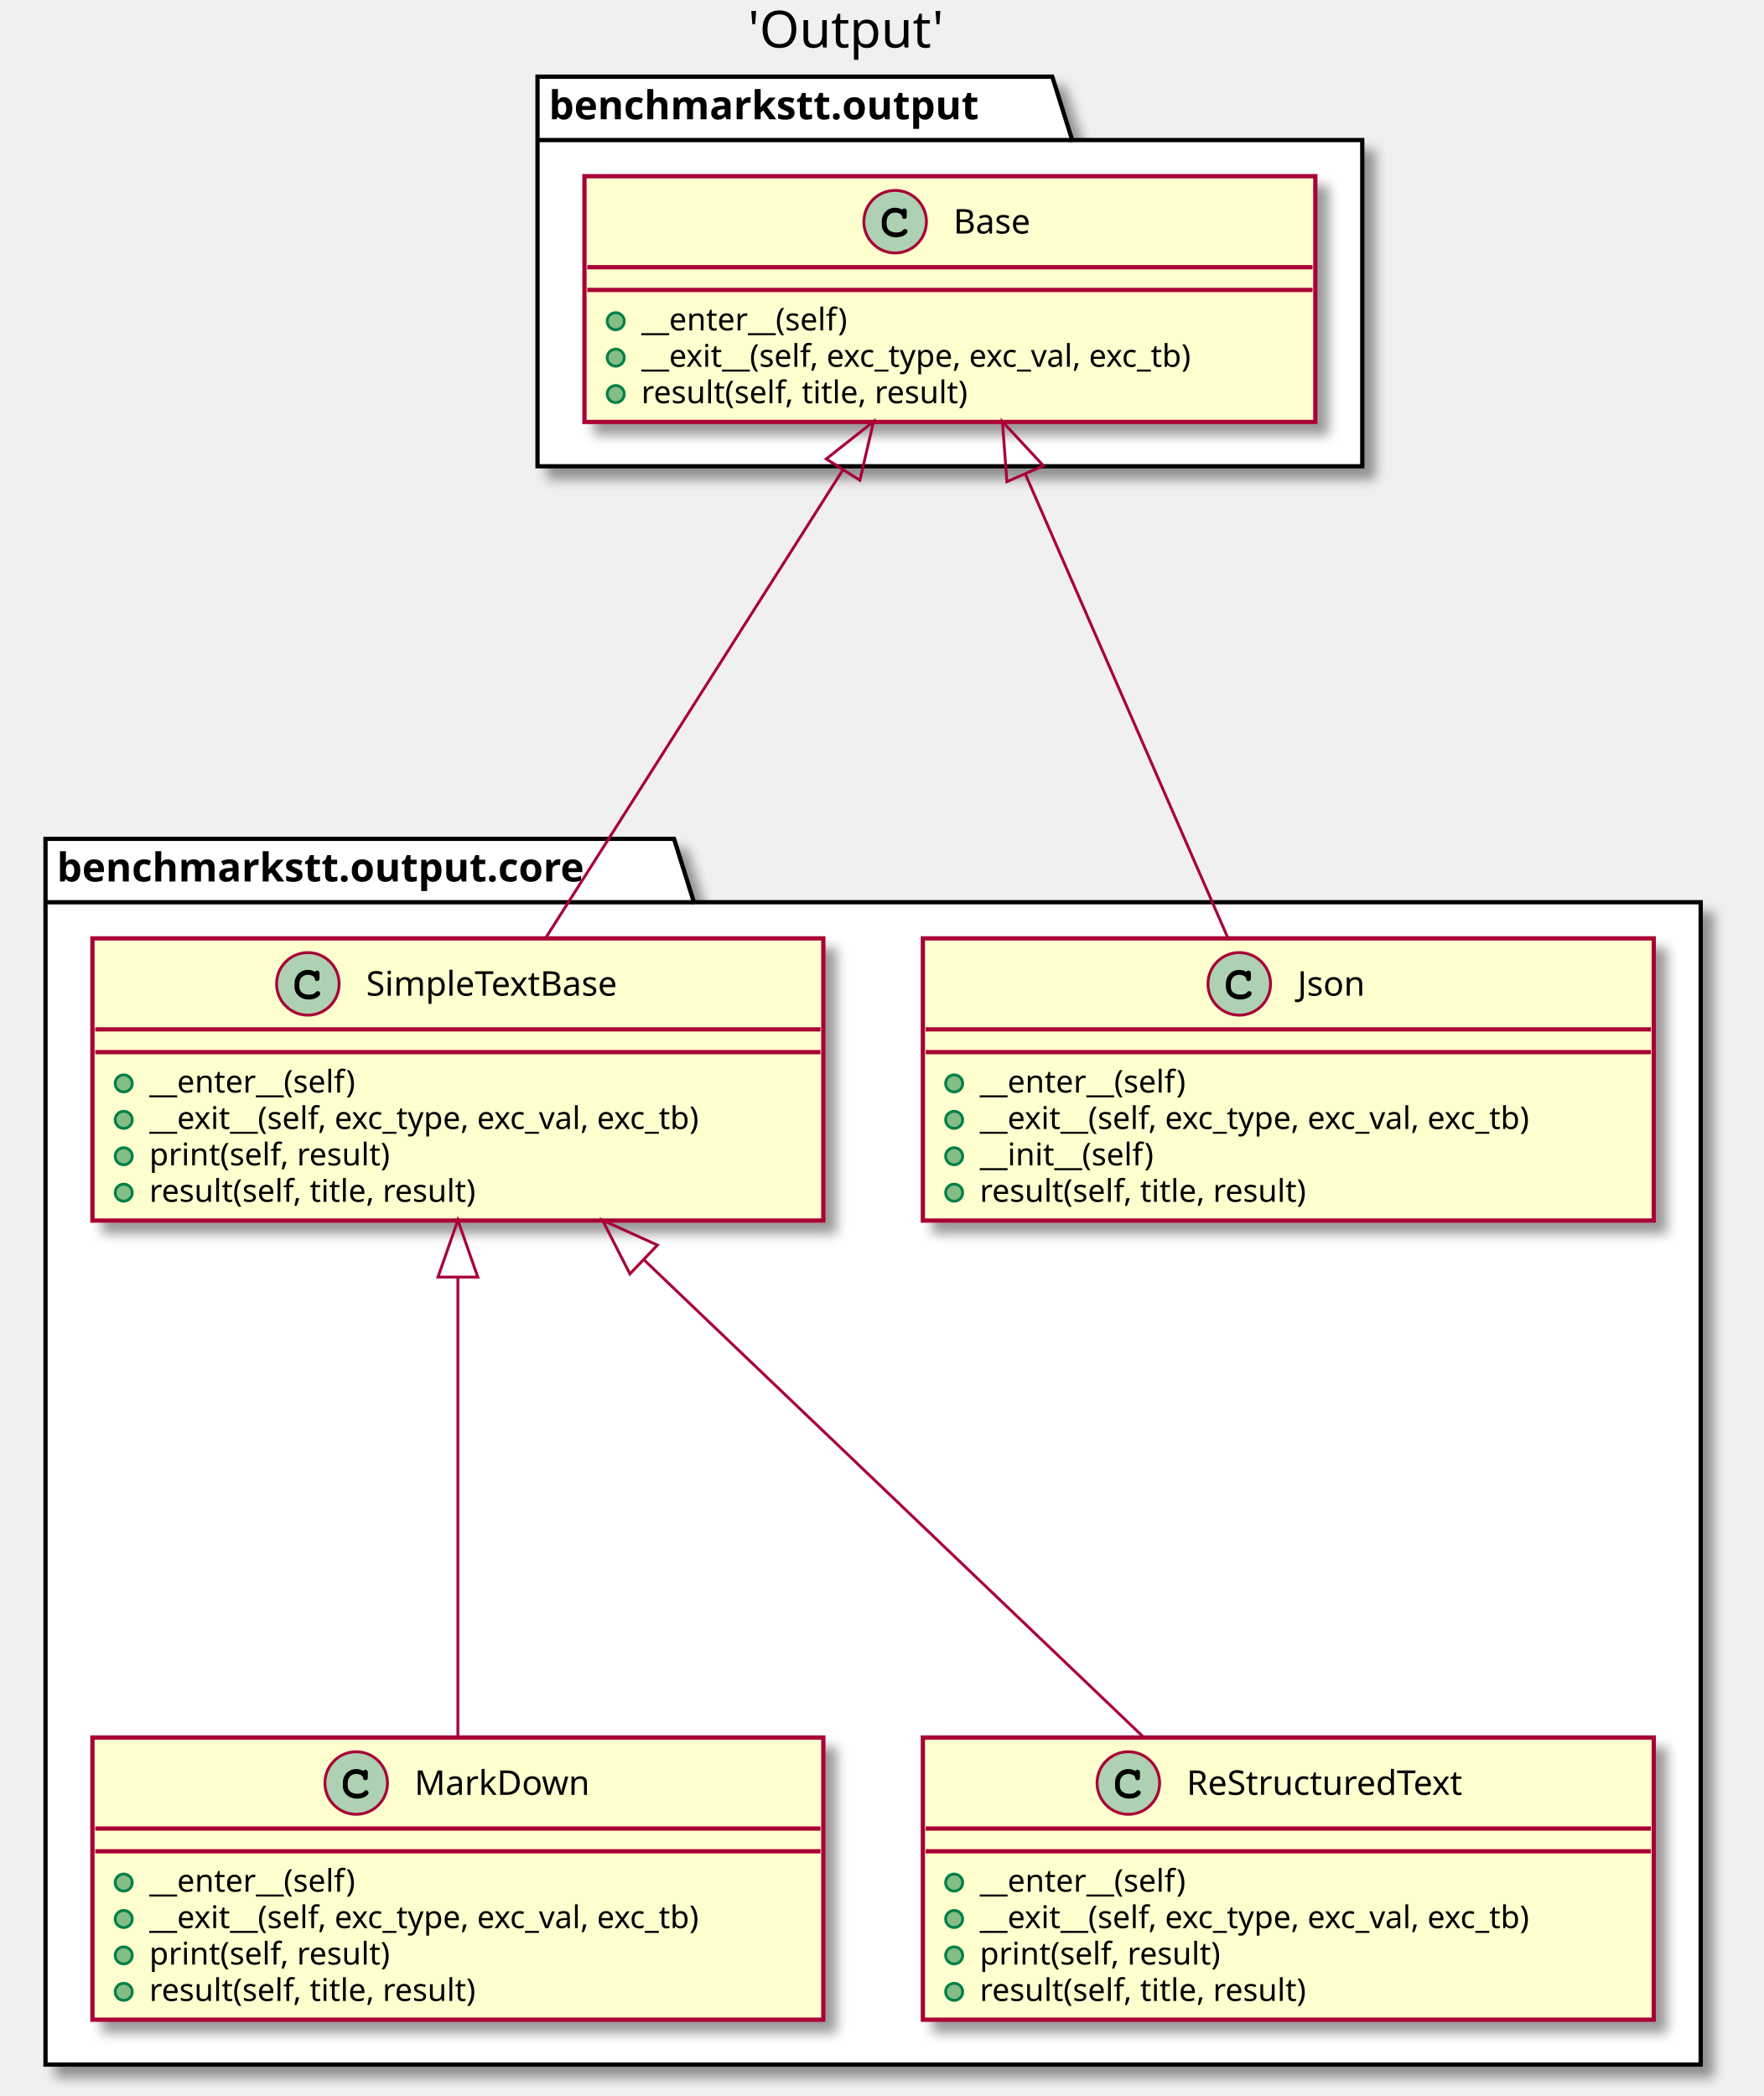
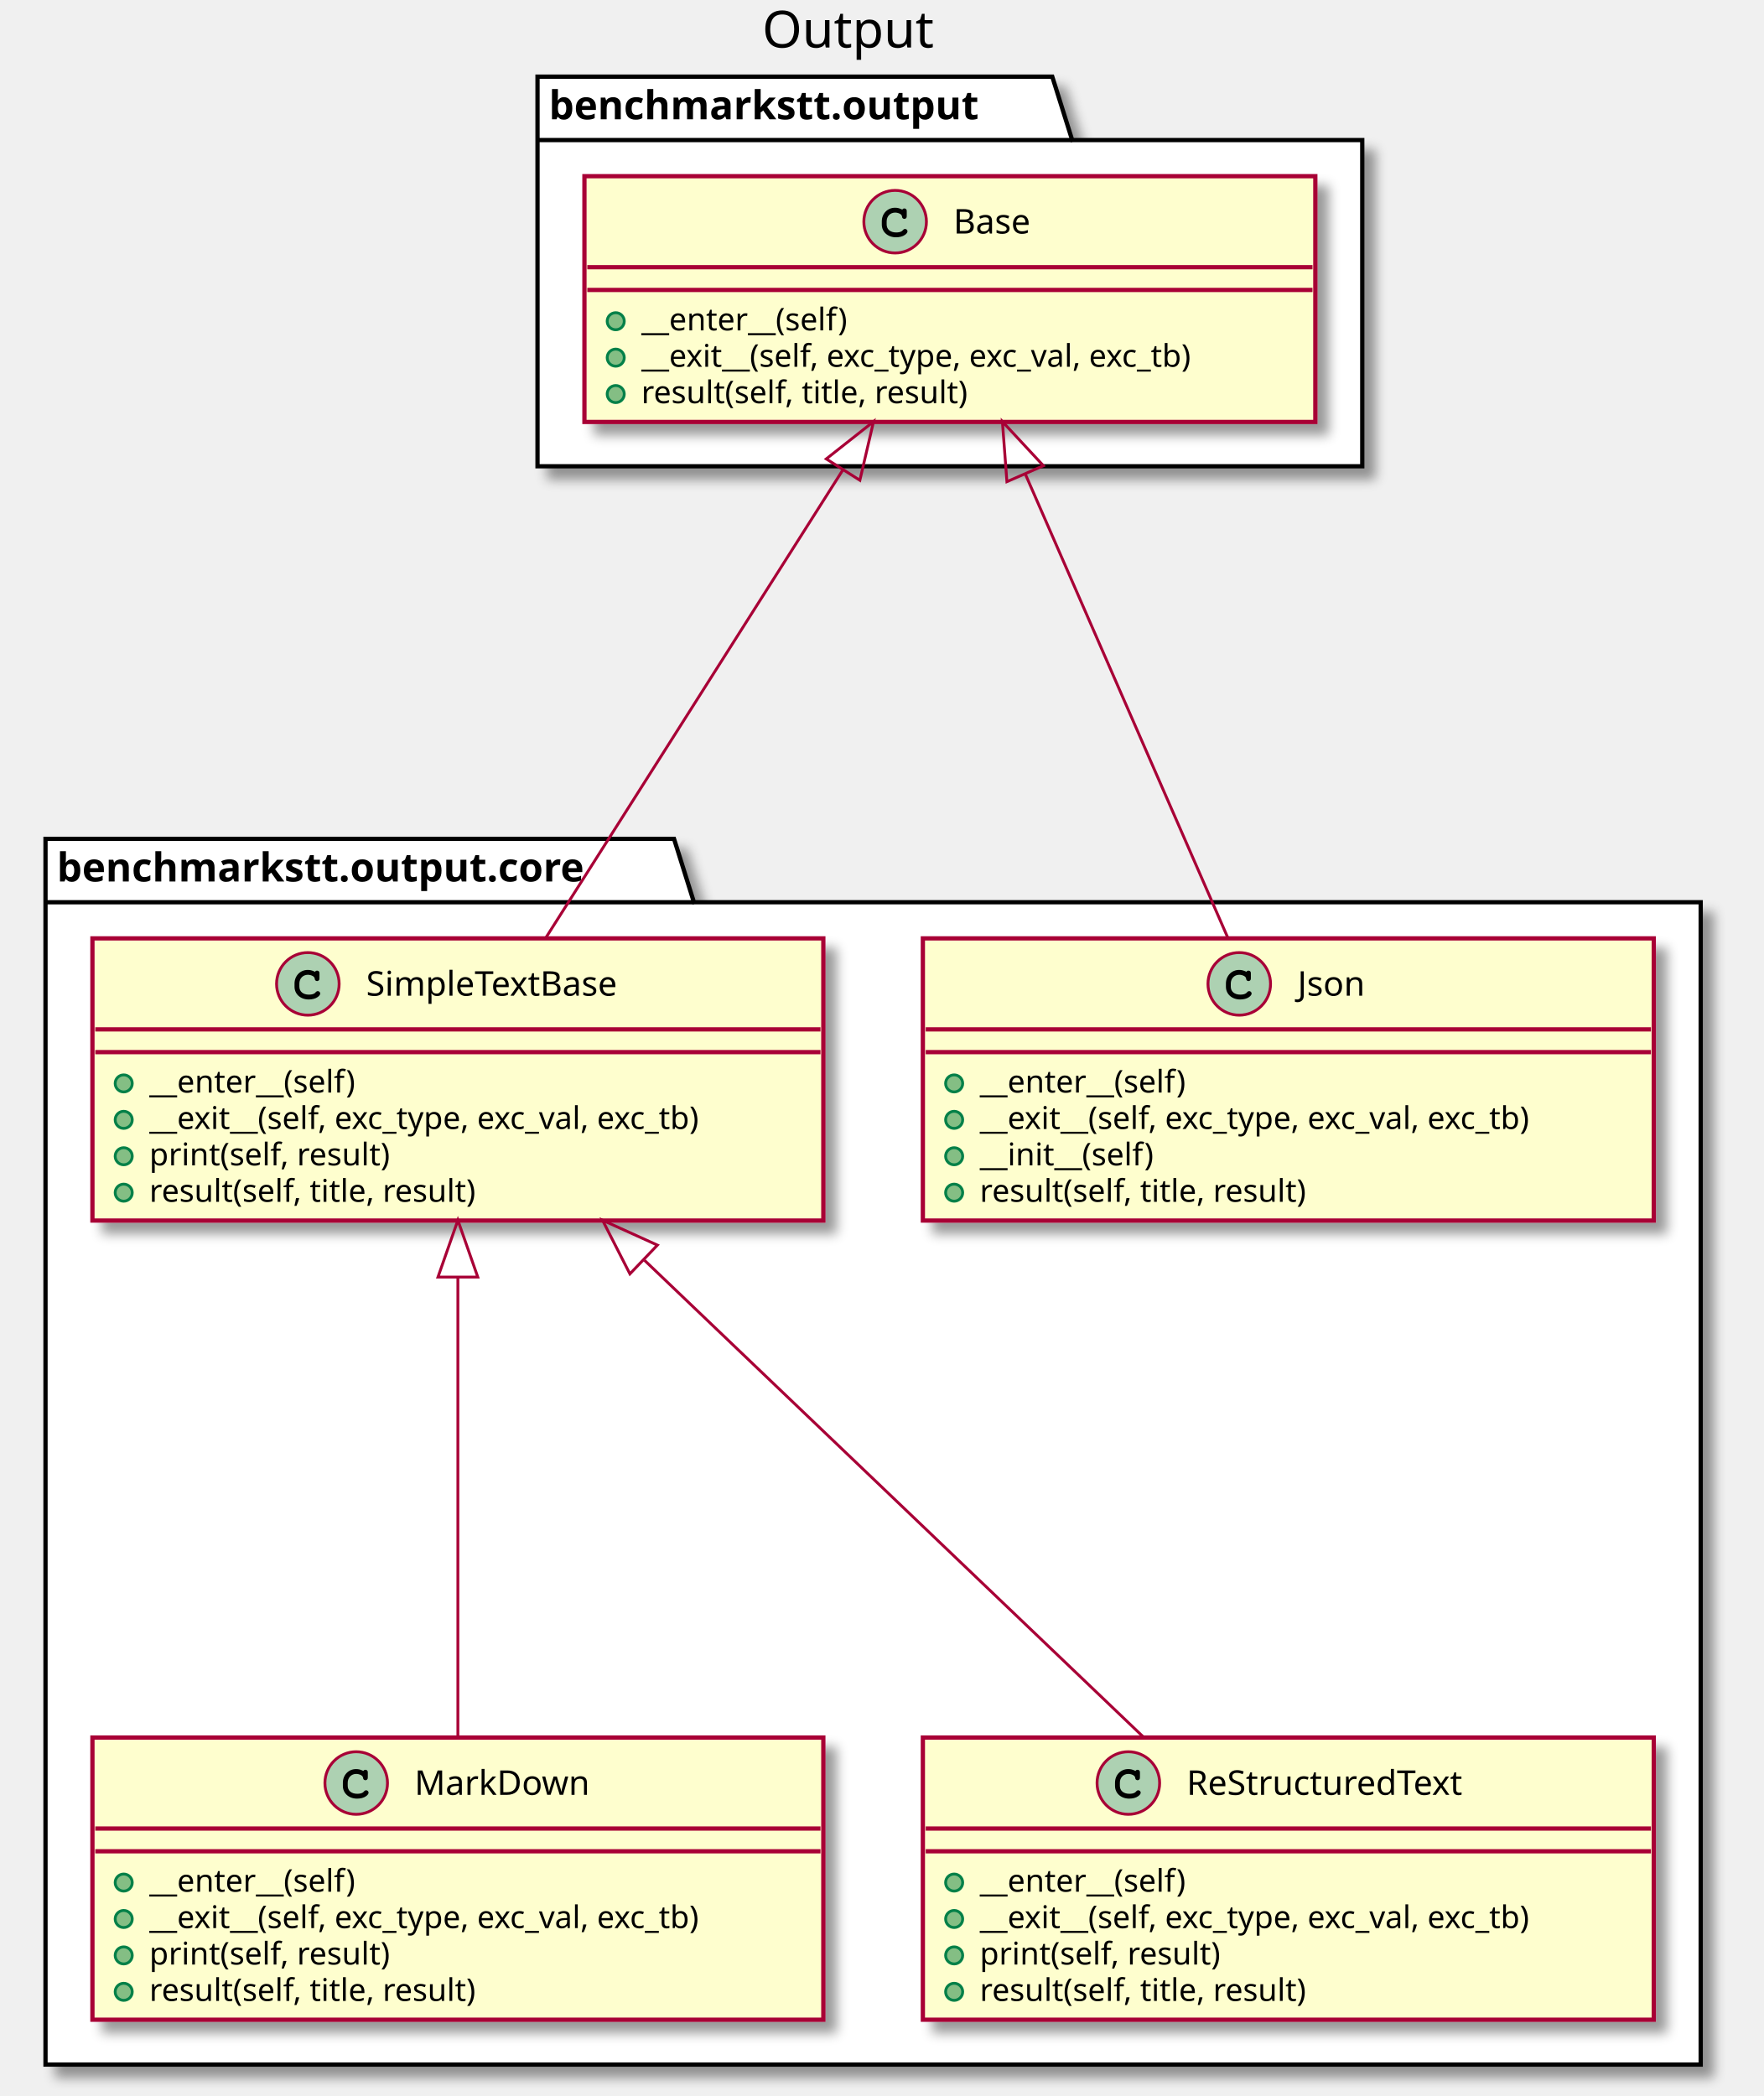
<svg xmlns="http://www.w3.org/2000/svg" contentScriptType="application/ecmascript" contentStyleType="text/css" height="737px" preserveAspectRatio="none" style="width:620px;height:737px;" version="1.1" viewBox="0 0 620 737" width="620px" zoomAndPan="magnify">
  <defs>
-     <filter height="300%" id="f5uh4hh7xjt1t" width="300%" x="-1" y="-1">
+     <filter height="300%" id="f1oo3nufqr5r9v" width="300%" x="-1" y="-1">
      <feGaussianBlur result="blurOut" stdDeviation="2.0" />
      <feColorMatrix in="blurOut" result="blurOut2" type="matrix" values="0 0 0 0 0 0 0 0 0 0 0 0 0 0 0 0 0 0 .4 0" />
      <feOffset dx="4.0" dy="4.0" in="blurOut2" result="blurOut3" />
      <feBlend in="SourceGraphic" in2="blurOut3" mode="normal" />
    </filter>
  </defs>
  <g>
-     <text fill="#000000" font-family="sans-serif" font-size="18" lengthAdjust="spacingAndGlyphs" textLength="76" x="263" y="16.708">'Output'</text>
-     <polygon fill="#FFFFFF" filter="url(#f5uh4hh7xjt1t)" points="189,26.953,370,26.953,377,49.25,479,49.25,479,163.953,189,163.953,189,26.953" style="stroke: #000000; stroke-width: 1.5;" />
+     <text fill="#000000" font-family="sans-serif" font-size="18" lengthAdjust="spacingAndGlyphs" textLength="66" x="268" y="16.708">Output</text>
+     <polygon fill="#FFFFFF" filter="url(#f1oo3nufqr5r9v)" points="189,26.953,370,26.953,377,49.25,479,49.25,479,163.953,189,163.953,189,26.953" style="stroke: #000000; stroke-width: 1.5;" />
    <line style="stroke: #000000; stroke-width: 1.5;" x1="189" x2="377" y1="49.25" y2="49.25" />
    <text fill="#000000" font-family="sans-serif" font-size="14" font-weight="bold" lengthAdjust="spacingAndGlyphs" textLength="175" x="193" y="41.948">benchmarkstt.output</text>
-     <polygon fill="#FFFFFF" filter="url(#f5uh4hh7xjt1t)" points="16,294.953,237,294.953,244,317.25,598,317.25,598,725.953,16,725.953,16,294.953" style="stroke: #000000; stroke-width: 1.5;" />
+     <polygon fill="#FFFFFF" filter="url(#f1oo3nufqr5r9v)" points="16,294.953,237,294.953,244,317.25,598,317.25,598,725.953,16,725.953,16,294.953" style="stroke: #000000; stroke-width: 1.5;" />
    <line style="stroke: #000000; stroke-width: 1.5;" x1="16" x2="244" y1="317.25" y2="317.25" />
    <text fill="#000000" font-family="sans-serif" font-size="14" font-weight="bold" lengthAdjust="spacingAndGlyphs" textLength="215" x="20" y="309.948">benchmarkstt.output.core</text>
-     <rect codeLine="2" fill="#FEFECE" filter="url(#f5uh4hh7xjt1t)" height="86.414" id="benchmarkstt.output.Base" style="stroke: #A80036; stroke-width: 1.5;" width="257" x="205.5" y="61.953" />
+     <rect codeLine="2" fill="#FEFECE" filter="url(#f1oo3nufqr5r9v)" height="86.414" id="benchmarkstt.output.Base" style="stroke: #A80036; stroke-width: 1.5;" width="257" x="205.5" y="61.953" />
    <ellipse cx="314.75" cy="77.953" fill="#ADD1B2" rx="11" ry="11" style="stroke: #A80036; stroke-width: 1.0;" />
    <path d="M317.094,73.625 C316.156,73.188 315.562,73.047 314.688,73.047 C312.062,73.047 310.062,75.125 310.062,77.844 L310.062,78.969 C310.062,81.547 312.172,83.438 315.062,83.438 C316.281,83.438 317.438,83.141 318.188,82.594 C318.766,82.188 319.094,81.734 319.094,81.344 C319.094,80.891 318.703,80.5 318.234,80.5 C318.016,80.5 317.812,80.578 317.625,80.766 C317.172,81.25 317.172,81.25 316.984,81.344 C316.562,81.609 315.875,81.734 315.109,81.734 C313.062,81.734 311.766,80.641 311.766,78.938 L311.766,77.844 C311.766,76.062 313.016,74.75 314.75,74.75 C315.328,74.75 315.938,74.906 316.406,75.156 C316.891,75.438 317.062,75.656 317.156,76.062 C317.219,76.469 317.25,76.594 317.391,76.719 C317.531,76.859 317.766,76.969 317.984,76.969 C318.25,76.969 318.516,76.828 318.688,76.609 C318.797,76.453 318.828,76.266 318.828,75.844 L318.828,74.422 C318.828,73.984 318.812,73.859 318.719,73.703 C318.562,73.438 318.281,73.297 317.984,73.297 C317.688,73.297 317.484,73.391 317.266,73.703 L317.094,73.625 Z " />
    <text fill="#000000" font-family="sans-serif" font-size="12" lengthAdjust="spacingAndGlyphs" textLength="30" x="335.25" y="82.107">Base</text>
    <line style="stroke: #A80036; stroke-width: 1.5;" x1="206.5" x2="461.5" y1="93.953" y2="93.953" />
    <line style="stroke: #A80036; stroke-width: 1.5;" x1="206.5" x2="461.5" y1="101.953" y2="101.953" />
    <ellipse cx="216.5" cy="112.953" fill="#84BE84" rx="3" ry="3" style="stroke: #038048; stroke-width: 1.0;" />
    <text fill="#000000" font-family="sans-serif" font-size="11" lengthAdjust="spacingAndGlyphs" textLength="84" x="225.5" y="116.164">__enter__(self)</text>
    <ellipse cx="216.5" cy="125.758" fill="#84BE84" rx="3" ry="3" style="stroke: #038048; stroke-width: 1.0;" />
    <text fill="#000000" font-family="sans-serif" font-size="11" lengthAdjust="spacingAndGlyphs" textLength="231" x="225.5" y="128.968">__exit__(self, exc_type, exc_val, exc_tb)</text>
    <ellipse cx="216.5" cy="138.562" fill="#84BE84" rx="3" ry="3" style="stroke: #038048; stroke-width: 1.0;" />
    <text fill="#000000" font-family="sans-serif" font-size="11" lengthAdjust="spacingAndGlyphs" textLength="129" x="225.5" y="141.773">result(self, title, result)</text>
-     <rect codeLine="7" fill="#FEFECE" filter="url(#f5uh4hh7xjt1t)" height="99.219" id="benchmarkstt.output.core.Json" style="stroke: #A80036; stroke-width: 1.5;" width="257" x="324.5" y="329.953" />
+     <rect codeLine="7" fill="#FEFECE" filter="url(#f1oo3nufqr5r9v)" height="99.219" id="benchmarkstt.output.core.Json" style="stroke: #A80036; stroke-width: 1.5;" width="257" x="324.5" y="329.953" />
    <ellipse cx="435.75" cy="345.953" fill="#ADD1B2" rx="11" ry="11" style="stroke: #A80036; stroke-width: 1.0;" />
    <path d="M438.094,341.625 C437.156,341.188 436.562,341.047 435.688,341.047 C433.062,341.047 431.062,343.125 431.062,345.844 L431.062,346.969 C431.062,349.547 433.172,351.438 436.062,351.438 C437.281,351.438 438.438,351.141 439.188,350.594 C439.766,350.188 440.094,349.734 440.094,349.344 C440.094,348.891 439.703,348.5 439.234,348.5 C439.016,348.5 438.812,348.578 438.625,348.766 C438.172,349.25 438.172,349.25 437.984,349.344 C437.562,349.609 436.875,349.734 436.109,349.734 C434.062,349.734 432.766,348.641 432.766,346.938 L432.766,345.844 C432.766,344.062 434.016,342.75 435.75,342.75 C436.328,342.75 436.938,342.906 437.406,343.156 C437.891,343.438 438.062,343.656 438.156,344.062 C438.219,344.469 438.25,344.594 438.391,344.719 C438.531,344.859 438.766,344.969 438.984,344.969 C439.25,344.969 439.516,344.828 439.688,344.609 C439.797,344.453 439.828,344.266 439.828,343.844 L439.828,342.422 C439.828,341.984 439.812,341.859 439.719,341.703 C439.562,341.438 439.281,341.297 438.984,341.297 C438.688,341.297 438.484,341.391 438.266,341.703 L438.094,341.625 Z " />
    <text fill="#000000" font-family="sans-serif" font-size="12" lengthAdjust="spacingAndGlyphs" textLength="26" x="456.25" y="350.107">Json</text>
    <line style="stroke: #A80036; stroke-width: 1.5;" x1="325.5" x2="580.5" y1="361.953" y2="361.953" />
    <line style="stroke: #A80036; stroke-width: 1.5;" x1="325.5" x2="580.5" y1="369.953" y2="369.953" />
    <ellipse cx="335.5" cy="380.953" fill="#84BE84" rx="3" ry="3" style="stroke: #038048; stroke-width: 1.0;" />
    <text fill="#000000" font-family="sans-serif" font-size="11" lengthAdjust="spacingAndGlyphs" textLength="84" x="344.5" y="384.164">__enter__(self)</text>
    <ellipse cx="335.5" cy="393.758" fill="#84BE84" rx="3" ry="3" style="stroke: #038048; stroke-width: 1.0;" />
    <text fill="#000000" font-family="sans-serif" font-size="11" lengthAdjust="spacingAndGlyphs" textLength="231" x="344.5" y="396.968">__exit__(self, exc_type, exc_val, exc_tb)</text>
    <ellipse cx="335.5" cy="406.562" fill="#84BE84" rx="3" ry="3" style="stroke: #038048; stroke-width: 1.0;" />
    <text fill="#000000" font-family="sans-serif" font-size="11" lengthAdjust="spacingAndGlyphs" textLength="70" x="344.5" y="409.773">__init__(self)</text>
    <ellipse cx="335.5" cy="419.367" fill="#84BE84" rx="3" ry="3" style="stroke: #038048; stroke-width: 1.0;" />
    <text fill="#000000" font-family="sans-serif" font-size="11" lengthAdjust="spacingAndGlyphs" textLength="129" x="344.5" y="422.578">result(self, title, result)</text>
-     <rect codeLine="13" fill="#FEFECE" filter="url(#f5uh4hh7xjt1t)" height="99.219" id="benchmarkstt.output.core.MarkDown" style="stroke: #A80036; stroke-width: 1.5;" width="257" x="32.5" y="610.953" />
+     <rect codeLine="13" fill="#FEFECE" filter="url(#f1oo3nufqr5r9v)" height="99.219" id="benchmarkstt.output.core.MarkDown" style="stroke: #A80036; stroke-width: 1.5;" width="257" x="32.5" y="610.953" />
    <ellipse cx="125.25" cy="626.953" fill="#ADD1B2" rx="11" ry="11" style="stroke: #A80036; stroke-width: 1.0;" />
    <path d="M127.594,622.625 C126.656,622.188 126.062,622.047 125.188,622.047 C122.562,622.047 120.562,624.125 120.562,626.844 L120.562,627.969 C120.562,630.547 122.672,632.438 125.562,632.438 C126.781,632.438 127.938,632.141 128.688,631.594 C129.266,631.188 129.594,630.734 129.594,630.344 C129.594,629.891 129.203,629.5 128.734,629.5 C128.516,629.5 128.312,629.578 128.125,629.766 C127.672,630.25 127.672,630.25 127.484,630.344 C127.062,630.609 126.375,630.734 125.609,630.734 C123.562,630.734 122.266,629.641 122.266,627.938 L122.266,626.844 C122.266,625.062 123.516,623.75 125.25,623.75 C125.828,623.75 126.438,623.906 126.906,624.156 C127.391,624.438 127.562,624.656 127.656,625.062 C127.719,625.469 127.75,625.594 127.891,625.719 C128.031,625.859 128.266,625.969 128.484,625.969 C128.75,625.969 129.016,625.828 129.188,625.609 C129.297,625.453 129.328,625.266 129.328,624.844 L129.328,623.422 C129.328,622.984 129.312,622.859 129.219,622.703 C129.062,622.438 128.781,622.297 128.484,622.297 C128.188,622.297 127.984,622.391 127.766,622.703 L127.594,622.625 Z " />
    <text fill="#000000" font-family="sans-serif" font-size="12" lengthAdjust="spacingAndGlyphs" textLength="63" x="145.75" y="631.107">MarkDown</text>
    <line style="stroke: #A80036; stroke-width: 1.5;" x1="33.5" x2="288.5" y1="642.953" y2="642.953" />
    <line style="stroke: #A80036; stroke-width: 1.5;" x1="33.5" x2="288.5" y1="650.953" y2="650.953" />
    <ellipse cx="43.5" cy="661.953" fill="#84BE84" rx="3" ry="3" style="stroke: #038048; stroke-width: 1.0;" />
    <text fill="#000000" font-family="sans-serif" font-size="11" lengthAdjust="spacingAndGlyphs" textLength="84" x="52.5" y="665.164">__enter__(self)</text>
    <ellipse cx="43.5" cy="674.758" fill="#84BE84" rx="3" ry="3" style="stroke: #038048; stroke-width: 1.0;" />
    <text fill="#000000" font-family="sans-serif" font-size="11" lengthAdjust="spacingAndGlyphs" textLength="231" x="52.5" y="677.968">__exit__(self, exc_type, exc_val, exc_tb)</text>
    <ellipse cx="43.5" cy="687.562" fill="#84BE84" rx="3" ry="3" style="stroke: #038048; stroke-width: 1.0;" />
    <text fill="#000000" font-family="sans-serif" font-size="11" lengthAdjust="spacingAndGlyphs" textLength="93" x="52.5" y="690.773">print(self, result)</text>
    <ellipse cx="43.5" cy="700.367" fill="#84BE84" rx="3" ry="3" style="stroke: #038048; stroke-width: 1.0;" />
    <text fill="#000000" font-family="sans-serif" font-size="11" lengthAdjust="spacingAndGlyphs" textLength="129" x="52.5" y="703.578">result(self, title, result)</text>
-     <rect codeLine="19" fill="#FEFECE" filter="url(#f5uh4hh7xjt1t)" height="99.219" id="benchmarkstt.output.core.ReStructuredText" style="stroke: #A80036; stroke-width: 1.5;" width="257" x="324.5" y="610.953" />
+     <rect codeLine="19" fill="#FEFECE" filter="url(#f1oo3nufqr5r9v)" height="99.219" id="benchmarkstt.output.core.ReStructuredText" style="stroke: #A80036; stroke-width: 1.5;" width="257" x="324.5" y="610.953" />
    <ellipse cx="396.75" cy="626.953" fill="#ADD1B2" rx="11" ry="11" style="stroke: #A80036; stroke-width: 1.0;" />
    <path d="M399.094,622.625 C398.156,622.188 397.562,622.047 396.688,622.047 C394.062,622.047 392.062,624.125 392.062,626.844 L392.062,627.969 C392.062,630.547 394.172,632.438 397.062,632.438 C398.281,632.438 399.438,632.141 400.188,631.594 C400.766,631.188 401.094,630.734 401.094,630.344 C401.094,629.891 400.703,629.5 400.234,629.5 C400.016,629.5 399.812,629.578 399.625,629.766 C399.172,630.25 399.172,630.25 398.984,630.344 C398.562,630.609 397.875,630.734 397.109,630.734 C395.062,630.734 393.766,629.641 393.766,627.938 L393.766,626.844 C393.766,625.062 395.016,623.75 396.75,623.75 C397.328,623.75 397.938,623.906 398.406,624.156 C398.891,624.438 399.062,624.656 399.156,625.062 C399.219,625.469 399.25,625.594 399.391,625.719 C399.531,625.859 399.766,625.969 399.984,625.969 C400.25,625.969 400.516,625.828 400.688,625.609 C400.797,625.453 400.828,625.266 400.828,624.844 L400.828,623.422 C400.828,622.984 400.812,622.859 400.719,622.703 C400.562,622.438 400.281,622.297 399.984,622.297 C399.688,622.297 399.484,622.391 399.266,622.703 L399.094,622.625 Z " />
    <text fill="#000000" font-family="sans-serif" font-size="12" lengthAdjust="spacingAndGlyphs" textLength="104" x="417.25" y="631.107">ReStructuredText</text>
    <line style="stroke: #A80036; stroke-width: 1.5;" x1="325.5" x2="580.5" y1="642.953" y2="642.953" />
    <line style="stroke: #A80036; stroke-width: 1.5;" x1="325.5" x2="580.5" y1="650.953" y2="650.953" />
    <ellipse cx="335.5" cy="661.953" fill="#84BE84" rx="3" ry="3" style="stroke: #038048; stroke-width: 1.0;" />
    <text fill="#000000" font-family="sans-serif" font-size="11" lengthAdjust="spacingAndGlyphs" textLength="84" x="344.5" y="665.164">__enter__(self)</text>
    <ellipse cx="335.5" cy="674.758" fill="#84BE84" rx="3" ry="3" style="stroke: #038048; stroke-width: 1.0;" />
    <text fill="#000000" font-family="sans-serif" font-size="11" lengthAdjust="spacingAndGlyphs" textLength="231" x="344.5" y="677.968">__exit__(self, exc_type, exc_val, exc_tb)</text>
    <ellipse cx="335.5" cy="687.562" fill="#84BE84" rx="3" ry="3" style="stroke: #038048; stroke-width: 1.0;" />
    <text fill="#000000" font-family="sans-serif" font-size="11" lengthAdjust="spacingAndGlyphs" textLength="93" x="344.5" y="690.773">print(self, result)</text>
    <ellipse cx="335.5" cy="700.367" fill="#84BE84" rx="3" ry="3" style="stroke: #038048; stroke-width: 1.0;" />
    <text fill="#000000" font-family="sans-serif" font-size="11" lengthAdjust="spacingAndGlyphs" textLength="129" x="344.5" y="703.578">result(self, title, result)</text>
-     <rect codeLine="25" fill="#FEFECE" filter="url(#f5uh4hh7xjt1t)" height="99.219" id="benchmarkstt.output.core.SimpleTextBase" style="stroke: #A80036; stroke-width: 1.5;" width="257" x="32.5" y="329.953" />
+     <rect codeLine="25" fill="#FEFECE" filter="url(#f1oo3nufqr5r9v)" height="99.219" id="benchmarkstt.output.core.SimpleTextBase" style="stroke: #A80036; stroke-width: 1.5;" width="257" x="32.5" y="329.953" />
    <ellipse cx="108.25" cy="345.953" fill="#ADD1B2" rx="11" ry="11" style="stroke: #A80036; stroke-width: 1.0;" />
    <path d="M110.594,341.625 C109.656,341.188 109.062,341.047 108.188,341.047 C105.562,341.047 103.562,343.125 103.562,345.844 L103.562,346.969 C103.562,349.547 105.672,351.438 108.562,351.438 C109.781,351.438 110.938,351.141 111.688,350.594 C112.266,350.188 112.594,349.734 112.594,349.344 C112.594,348.891 112.203,348.5 111.734,348.5 C111.516,348.5 111.312,348.578 111.125,348.766 C110.672,349.25 110.672,349.25 110.484,349.344 C110.062,349.609 109.375,349.734 108.609,349.734 C106.562,349.734 105.266,348.641 105.266,346.938 L105.266,345.844 C105.266,344.062 106.516,342.75 108.25,342.75 C108.828,342.75 109.438,342.906 109.906,343.156 C110.391,343.438 110.562,343.656 110.656,344.062 C110.719,344.469 110.75,344.594 110.891,344.719 C111.031,344.859 111.266,344.969 111.484,344.969 C111.75,344.969 112.016,344.828 112.188,344.609 C112.297,344.453 112.328,344.266 112.328,343.844 L112.328,342.422 C112.328,341.984 112.312,341.859 112.219,341.703 C112.062,341.438 111.781,341.297 111.484,341.297 C111.188,341.297 110.984,341.391 110.766,341.703 L110.594,341.625 Z " />
    <text fill="#000000" font-family="sans-serif" font-size="12" lengthAdjust="spacingAndGlyphs" textLength="97" x="128.75" y="350.107">SimpleTextBase</text>
    <line style="stroke: #A80036; stroke-width: 1.5;" x1="33.5" x2="288.5" y1="361.953" y2="361.953" />
    <line style="stroke: #A80036; stroke-width: 1.5;" x1="33.5" x2="288.5" y1="369.953" y2="369.953" />
    <ellipse cx="43.5" cy="380.953" fill="#84BE84" rx="3" ry="3" style="stroke: #038048; stroke-width: 1.0;" />
    <text fill="#000000" font-family="sans-serif" font-size="11" lengthAdjust="spacingAndGlyphs" textLength="84" x="52.5" y="384.164">__enter__(self)</text>
    <ellipse cx="43.5" cy="393.758" fill="#84BE84" rx="3" ry="3" style="stroke: #038048; stroke-width: 1.0;" />
    <text fill="#000000" font-family="sans-serif" font-size="11" lengthAdjust="spacingAndGlyphs" textLength="231" x="52.5" y="396.968">__exit__(self, exc_type, exc_val, exc_tb)</text>
    <ellipse cx="43.5" cy="406.562" fill="#84BE84" rx="3" ry="3" style="stroke: #038048; stroke-width: 1.0;" />
    <text fill="#000000" font-family="sans-serif" font-size="11" lengthAdjust="spacingAndGlyphs" textLength="93" x="52.5" y="409.773">print(self, result)</text>
    <ellipse cx="43.5" cy="419.367" fill="#84BE84" rx="3" ry="3" style="stroke: #038048; stroke-width: 1.0;" />
    <text fill="#000000" font-family="sans-serif" font-size="11" lengthAdjust="spacingAndGlyphs" textLength="129" x="52.5" y="422.578">result(self, title, result)</text>
    <path codeLine="32" d="M360.518,166.677 C381.961,215.779 411.758,284.012 431.676,329.622 " fill="none" id="benchmarkstt.output.Base&lt;-benchmarkstt.output.core.Json" style="stroke: #A80036; stroke-width: 1.0;" />
    <polygon fill="none" points="354.052,169.362,352.463,148.232,366.882,163.759,354.052,169.362" style="stroke: #A80036; stroke-width: 1.0;" />
    <path codeLine="33" d="M161,449.096 C161,499.311 161,566.204 161,610.945 " fill="none" id="benchmarkstt.output.core.SimpleTextBase&lt;-benchmarkstt.output.core.MarkDown" style="stroke: #A80036; stroke-width: 1.0;" />
    <polygon fill="none" points="154,449.051,161,429.051,168,449.051,154,449.051" style="stroke: #A80036; stroke-width: 1.0;" />
    <path codeLine="34" d="M226.608,443.14 C279.746,493.912 353.528,564.41 402.231,610.945 " fill="none" id="benchmarkstt.output.core.SimpleTextBase&lt;-benchmarkstt.output.core.ReStructuredText" style="stroke: #A80036; stroke-width: 1.0;" />
    <polygon fill="none" points="221.487,447.929,211.863,429.051,231.159,437.807,221.487,447.929" style="stroke: #A80036; stroke-width: 1.0;" />
    <path codeLine="35" d="M296.273,165.378 C265.043,214.57 221.213,283.609 192.001,329.622 " fill="none" id="benchmarkstt.output.Base&lt;-benchmarkstt.output.core.SimpleTextBase" style="stroke: #A80036; stroke-width: 1.0;" />
    <polygon fill="none" points="290.529,161.365,307.159,148.232,302.349,168.869,290.529,161.365" style="stroke: #A80036; stroke-width: 1.0;" />
  </g>
</svg>
